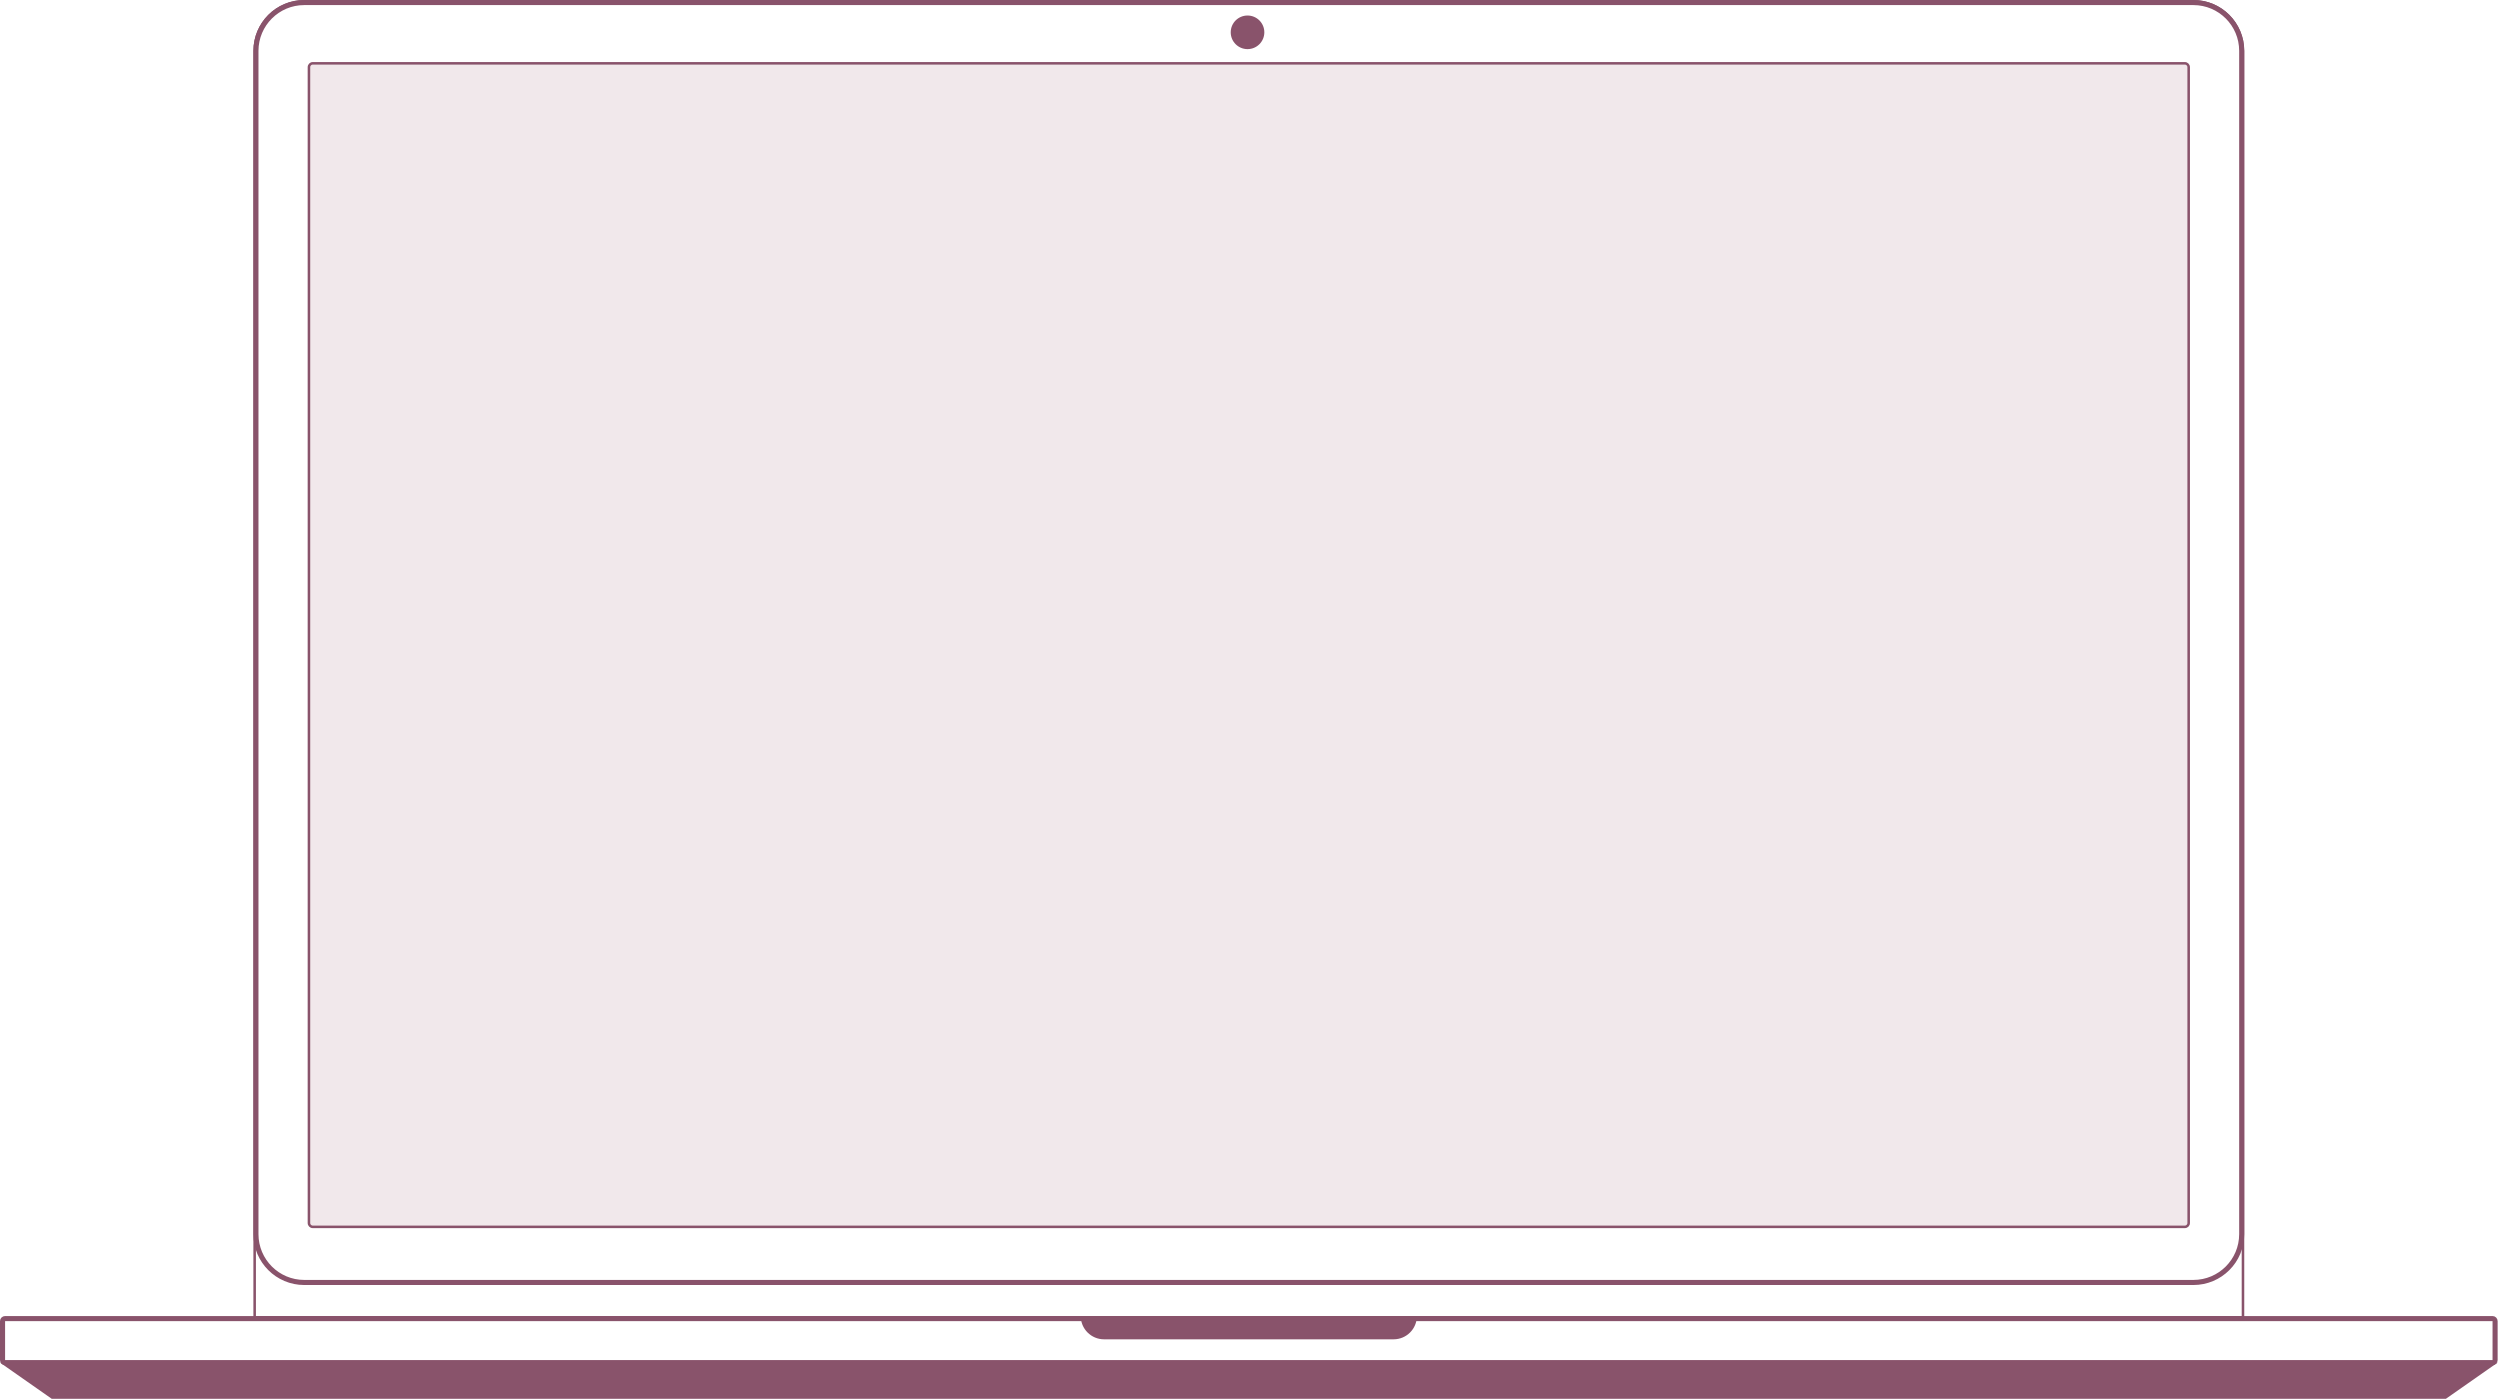
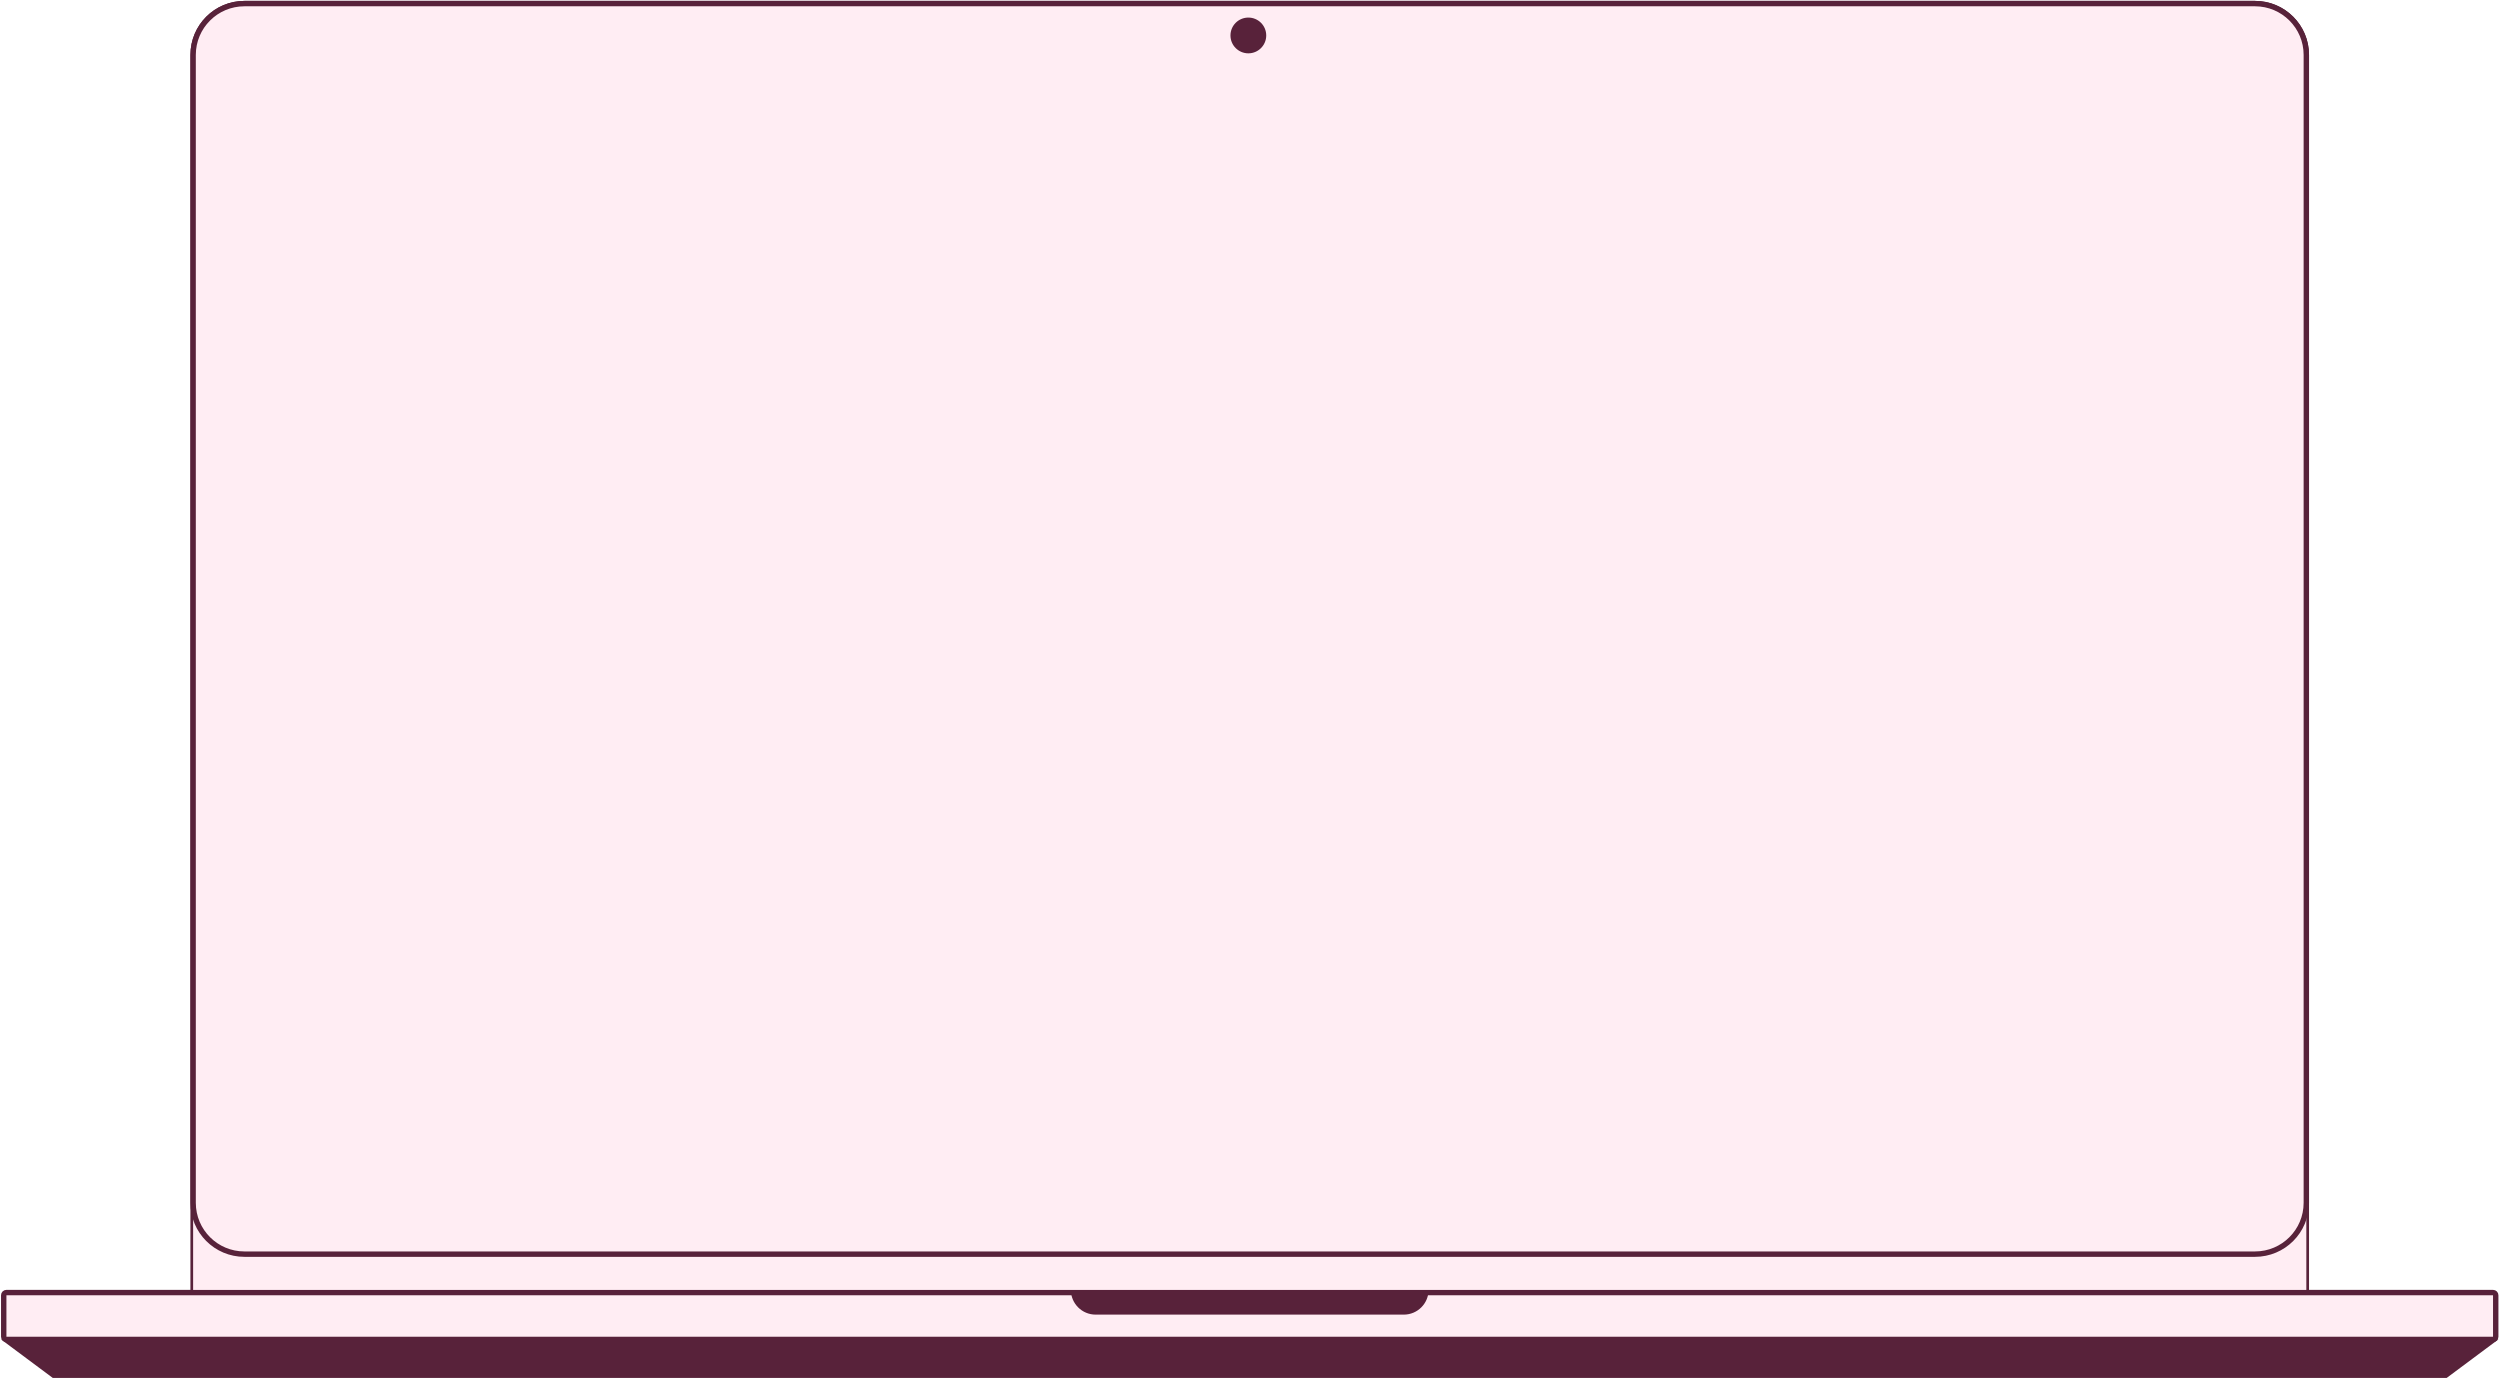
- <svg xmlns="http://www.w3.org/2000/svg" width="983" height="550" viewBox="0 0 983 550" fill="none">
-   <path d="M0 535.767H982.07L961.737 550H20.333L0 535.767Z" fill="#89536B" />
-   <path d="M424.953 517.468H557.116C557.116 522.521 553.019 526.617 547.966 526.617H434.103C429.05 526.617 424.953 522.521 424.953 517.468Z" fill="#89536B" />
-   <path d="M100.131 20C100.131 9.23 108.861 0.5 119.631 0.5H862.44C873.21 0.5 881.94 9.23 881.94 20V517.984H100.131V20Z" stroke="#89536B" />
-   <path d="M100.631 20C100.631 9.507 109.137 1 119.631 1H862.44C872.934 1 881.44 9.507 881.44 20V485.268C881.44 495.761 872.934 504.268 862.44 504.268H119.631C109.137 504.268 100.631 495.761 100.631 485.268V20Z" stroke="#89536B" stroke-width="2" />
-   <path d="M121.477 26.399C121.477 25.57 122.148 24.899 122.977 24.899H859.087C859.916 24.899 860.587 25.57 860.587 26.399V480.902C860.587 481.73 859.916 482.402 859.087 482.402H122.977C122.148 482.402 121.477 481.73 121.477 480.902V26.399Z" fill="#F1E8EB" stroke="#89536B" />
-   <circle cx="490.528" cy="12.708" r="6.608" fill="#89536B" />
-   <rect x="1" y="518.468" width="980.07" height="17.316" rx="1" stroke="#89536B" stroke-width="2" />
+ <svg xmlns="http://www.w3.org/2000/svg" width="926" height="511" viewBox="0 0 926 511" fill="none">
+   <rect x="1.379" y="478.763" width="923.036" height="17.363" rx="1" fill="#FFEDF3" stroke="#58223A" stroke-width="2" />
+   <path d="M0.379 496.107H925.415L906.263 510.375H19.531L0.379 496.107Z" fill="#58223A" />
+   <path d="M396.653 477.763H529.141C529.141 482.828 525.034 486.935 519.968 486.935H405.826C400.76 486.935 396.653 482.828 396.653 477.763Z" fill="#58223A" />
+   <path d="M71.031 20.332C71.031 9.562 79.762 0.832 90.531 0.832H835.264C846.033 0.832 854.764 9.562 854.764 20.332V478.282H71.031V20.332Z" fill="#FFEDF3" stroke="#58223A" />
+   <path d="M71.531 20.332C71.531 9.838 80.038 1.332 90.531 1.332H835.264C845.757 1.332 854.264 9.838 854.264 20.332V445.533C854.264 456.026 845.757 464.533 835.264 464.533H90.531C80.038 464.533 71.531 456.026 71.531 445.533V20.332Z" fill="#FFEDF3" stroke="#58223A" stroke-width="2" />
+   <circle cx="462.388" cy="13.132" r="6.624" fill="#58223A" />
</svg>
